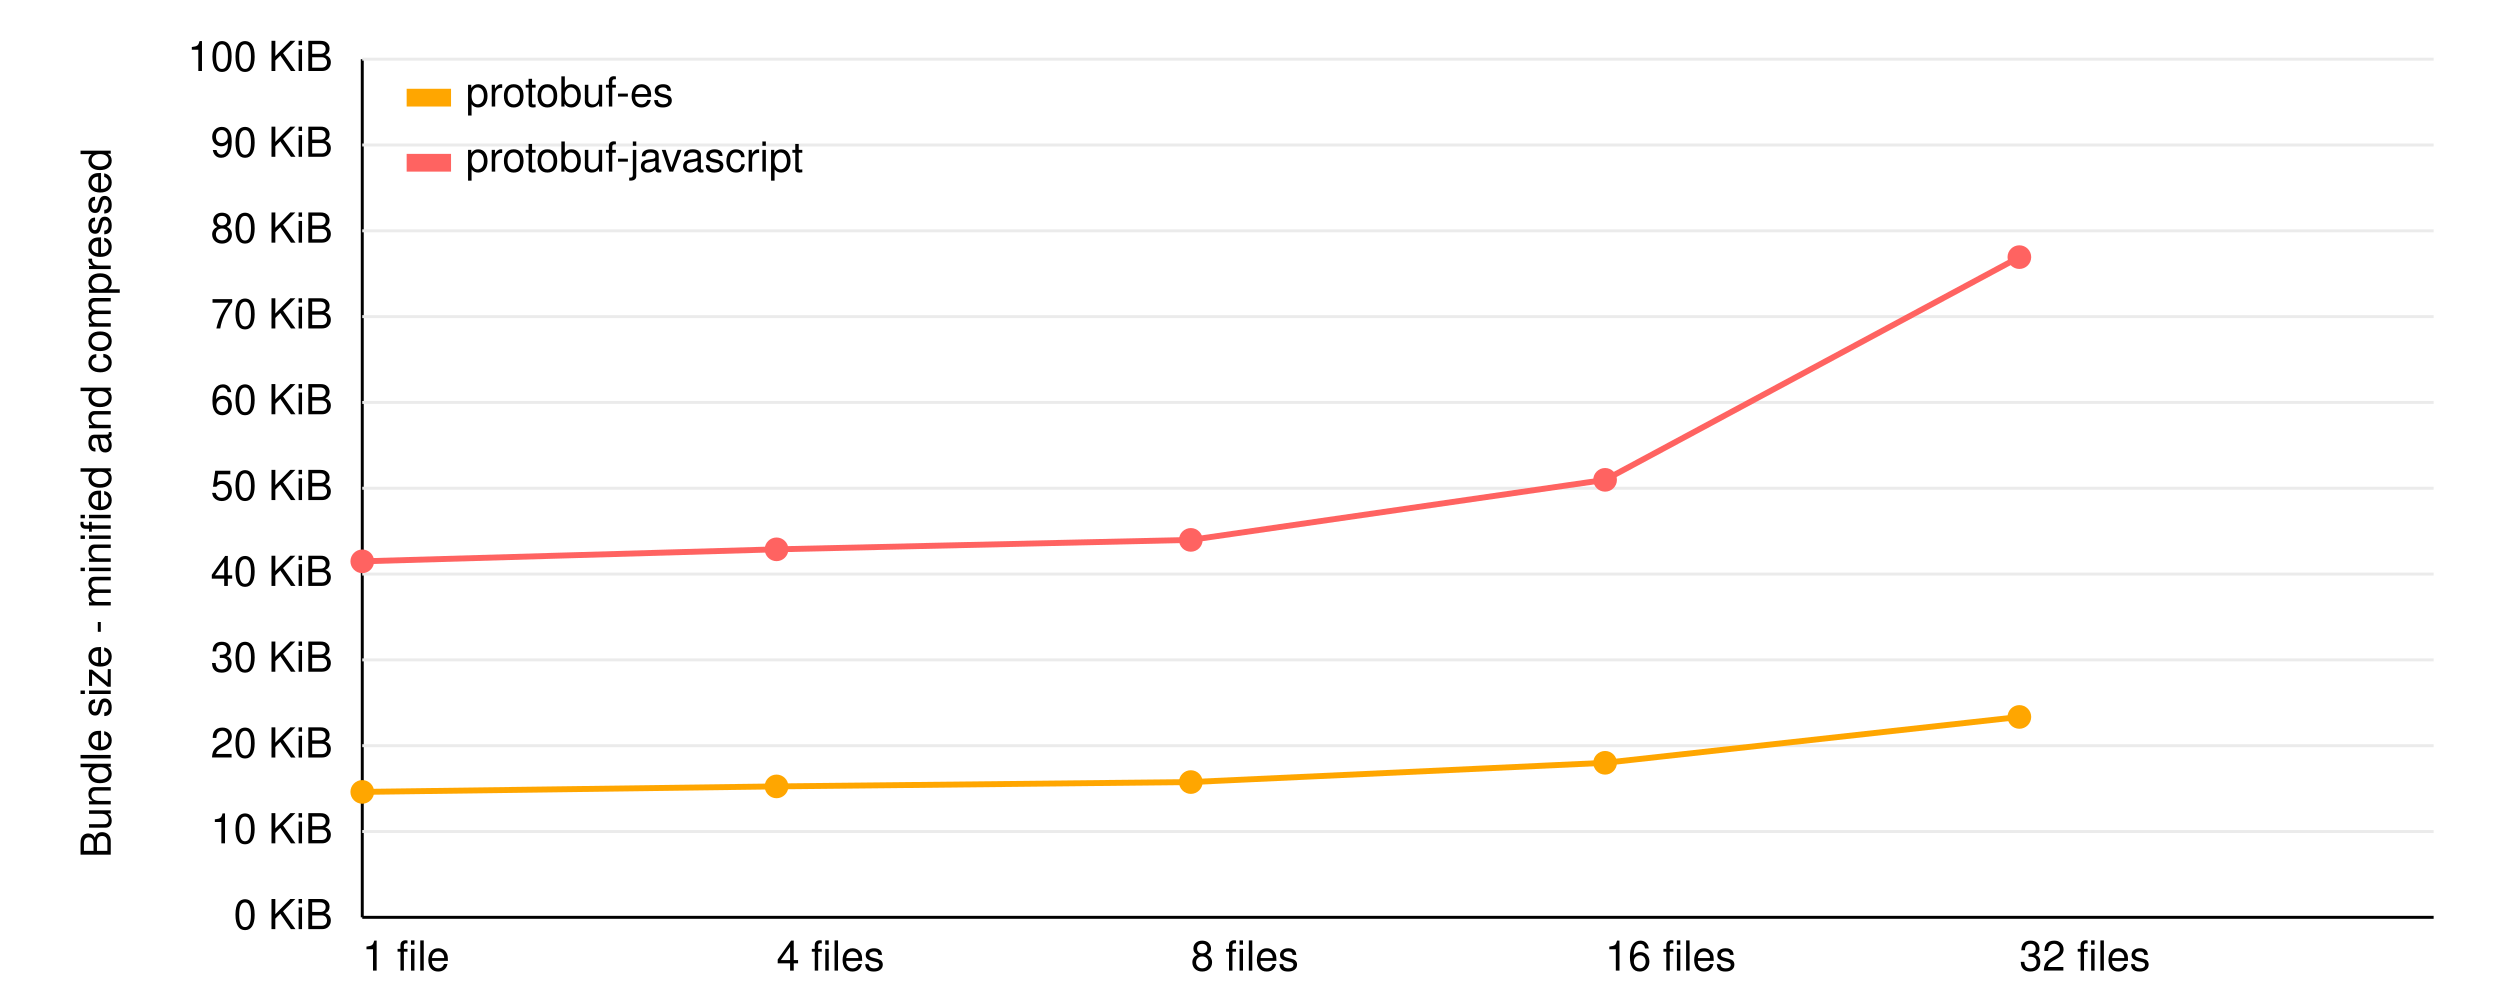
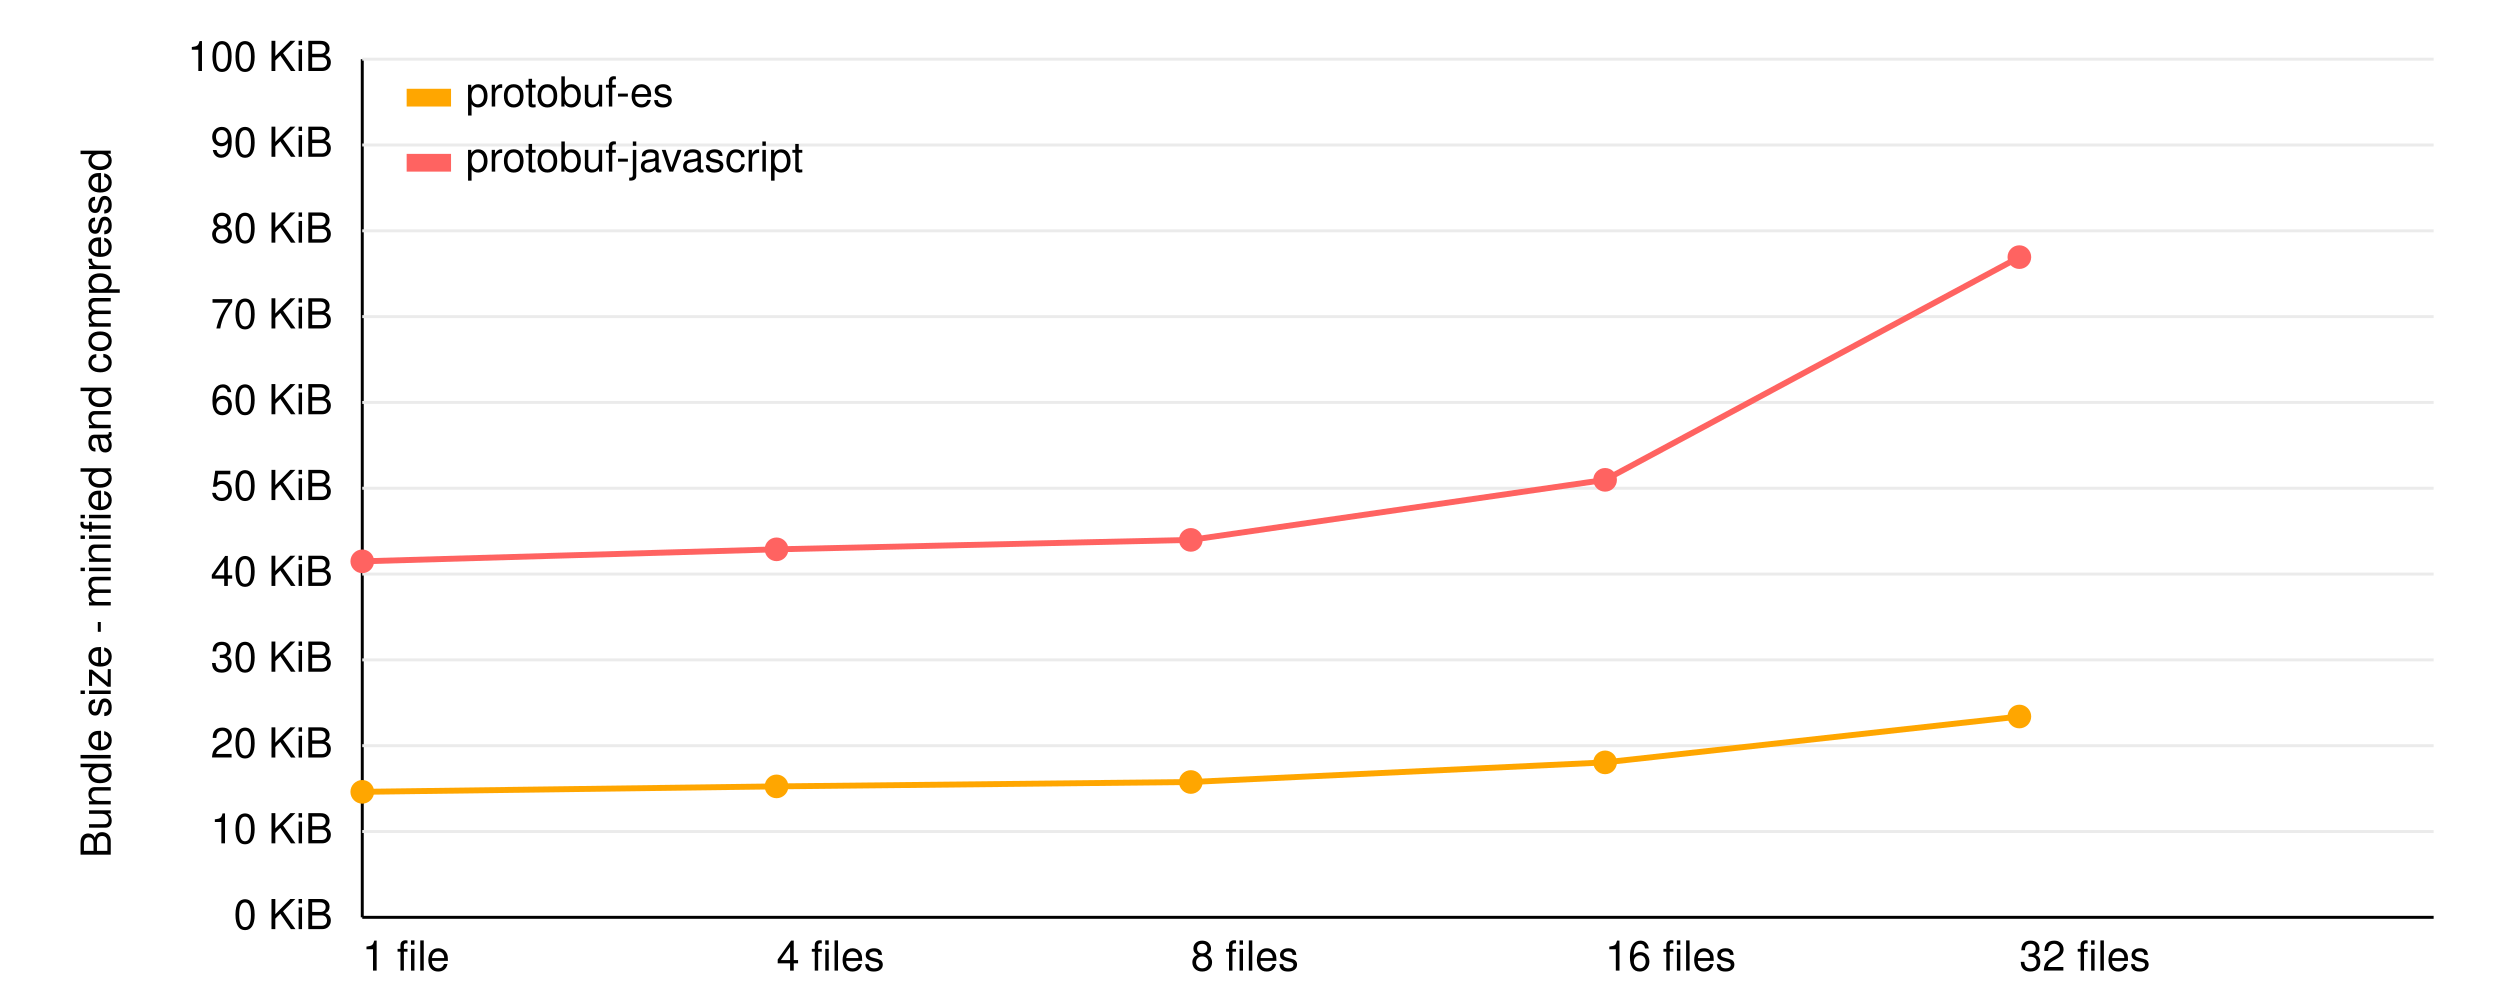
<svg xmlns="http://www.w3.org/2000/svg" version="1.1" width="820px" height="330px" viewBox="0 0 820 340" class="chart">
  <style>
      
      text {
        font: 14px Verdana, Helvetica, Arial, sans-serif;
      }
      
    </style>
  <g transform="translate(110,310)">
    <line y1="0" x2="700" stroke="black" />
    <text x="0" y="18" text-anchor="start">1 file</text>
    <text x="140" y="18" text-anchor="start">4 files</text>
    <text x="280" y="18" text-anchor="start">8 files</text>
    <text x="420" y="18" text-anchor="start">16 files</text>
    <text x="560" y="18" text-anchor="start">32 files</text>
  </g>
  <g transform="translate(110, 20)">
    <line x1="0" x2="0" y1="0" y2="290" stroke="black" />
    <g transform="rotate(-90), translate(-150,-85)">
      <text text-anchor="middle">Bundle size - minified and compressed</text>
    </g>
    <text x="-10" y="4" text-anchor="end">100 KiB</text>
    <line x1="0" x2="700" y1="0" y2="0" stroke="#ebebeb" />
    <text x="-10" y="33" text-anchor="end">90 KiB</text>
    <line x1="0" x2="700" y1="29" y2="29" stroke="#ebebeb" />
    <text x="-10" y="62" text-anchor="end">80 KiB</text>
    <line x1="0" x2="700" y1="58" y2="58" stroke="#ebebeb" />
    <text x="-10" y="91" text-anchor="end">70 KiB</text>
    <line x1="0" x2="700" y1="87" y2="87" stroke="#ebebeb" />
    <text x="-10" y="120" text-anchor="end">60 KiB</text>
    <line x1="0" x2="700" y1="116" y2="116" stroke="#ebebeb" />
    <text x="-10" y="149" text-anchor="end">50 KiB</text>
    <line x1="0" x2="700" y1="145" y2="145" stroke="#ebebeb" />
    <text x="-10" y="178" text-anchor="end">40 KiB</text>
    <line x1="0" x2="700" y1="174" y2="174" stroke="#ebebeb" />
    <text x="-10" y="207" text-anchor="end">30 KiB</text>
    <line x1="0" x2="700" y1="203" y2="203" stroke="#ebebeb" />
    <text x="-10" y="236" text-anchor="end">20 KiB</text>
    <line x1="0" x2="700" y1="232" y2="232" stroke="#ebebeb" />
    <text x="-10" y="265" text-anchor="end">10 KiB</text>
    <line x1="0" x2="700" y1="261" y2="261" stroke="#ebebeb" />
    <text x="-10" y="294" text-anchor="end">0 KiB</text>
  </g>
  <g transform="translate(110, 20)">
-     <polyline fill="none" stroke="#ffa600" stroke-width="2" points="0,247.616 140,245.758 280,244.291 420,237.78 560,222.283">
+     <polyline fill="none" stroke="#ffa600" stroke-width="2" points="0,247.593 140,245.752 280,244.271 420,237.636 560,222.139">
    </polyline>
-     <circle cx="0" cy="247.616" r="4" fill="#ffa600" />
-     <circle cx="140" cy="245.758" r="4" fill="#ffa600" />
-     <circle cx="280" cy="244.291" r="4" fill="#ffa600" />
-     <circle cx="420" cy="237.78" r="4" fill="#ffa600" />
-     <circle cx="560" cy="222.283" r="4" fill="#ffa600" />
+     <circle cx="0" cy="247.593" r="4" fill="#ffa600" />
+     <circle cx="140" cy="245.752" r="4" fill="#ffa600" />
+     <circle cx="280" cy="244.271" r="4" fill="#ffa600" />
+     <circle cx="420" cy="237.636" r="4" fill="#ffa600" />
+     <circle cx="560" cy="222.139" r="4" fill="#ffa600" />
  </g>
  <g transform="translate(110, 20)">
    <polyline fill="none" stroke="#ff6361" stroke-width="2" points="0,169.692 140,165.64 280,162.451 420,142.157 560,66.893">
    </polyline>
    <circle cx="0" cy="169.692" r="4" fill="#ff6361" />
    <circle cx="140" cy="165.64" r="4" fill="#ff6361" />
    <circle cx="280" cy="162.451" r="4" fill="#ff6361" />
    <circle cx="420" cy="142.157" r="4" fill="#ff6361" />
    <circle cx="560" cy="66.893" r="4" fill="#ff6361" />
  </g>
  <g transform="translate(125, 30)">
    <g transform="translate(0, 0)">
      <rect width="15" height="6" fill="#ffa600" />
      <text x="20" y="6">protobuf-es</text>
    </g>
    <g transform="translate(0, 22)">
      <rect width="15" height="6" fill="#ff6361" />
      <text x="20" y="6">protobuf-javascript</text>
    </g>
  </g>
</svg>
